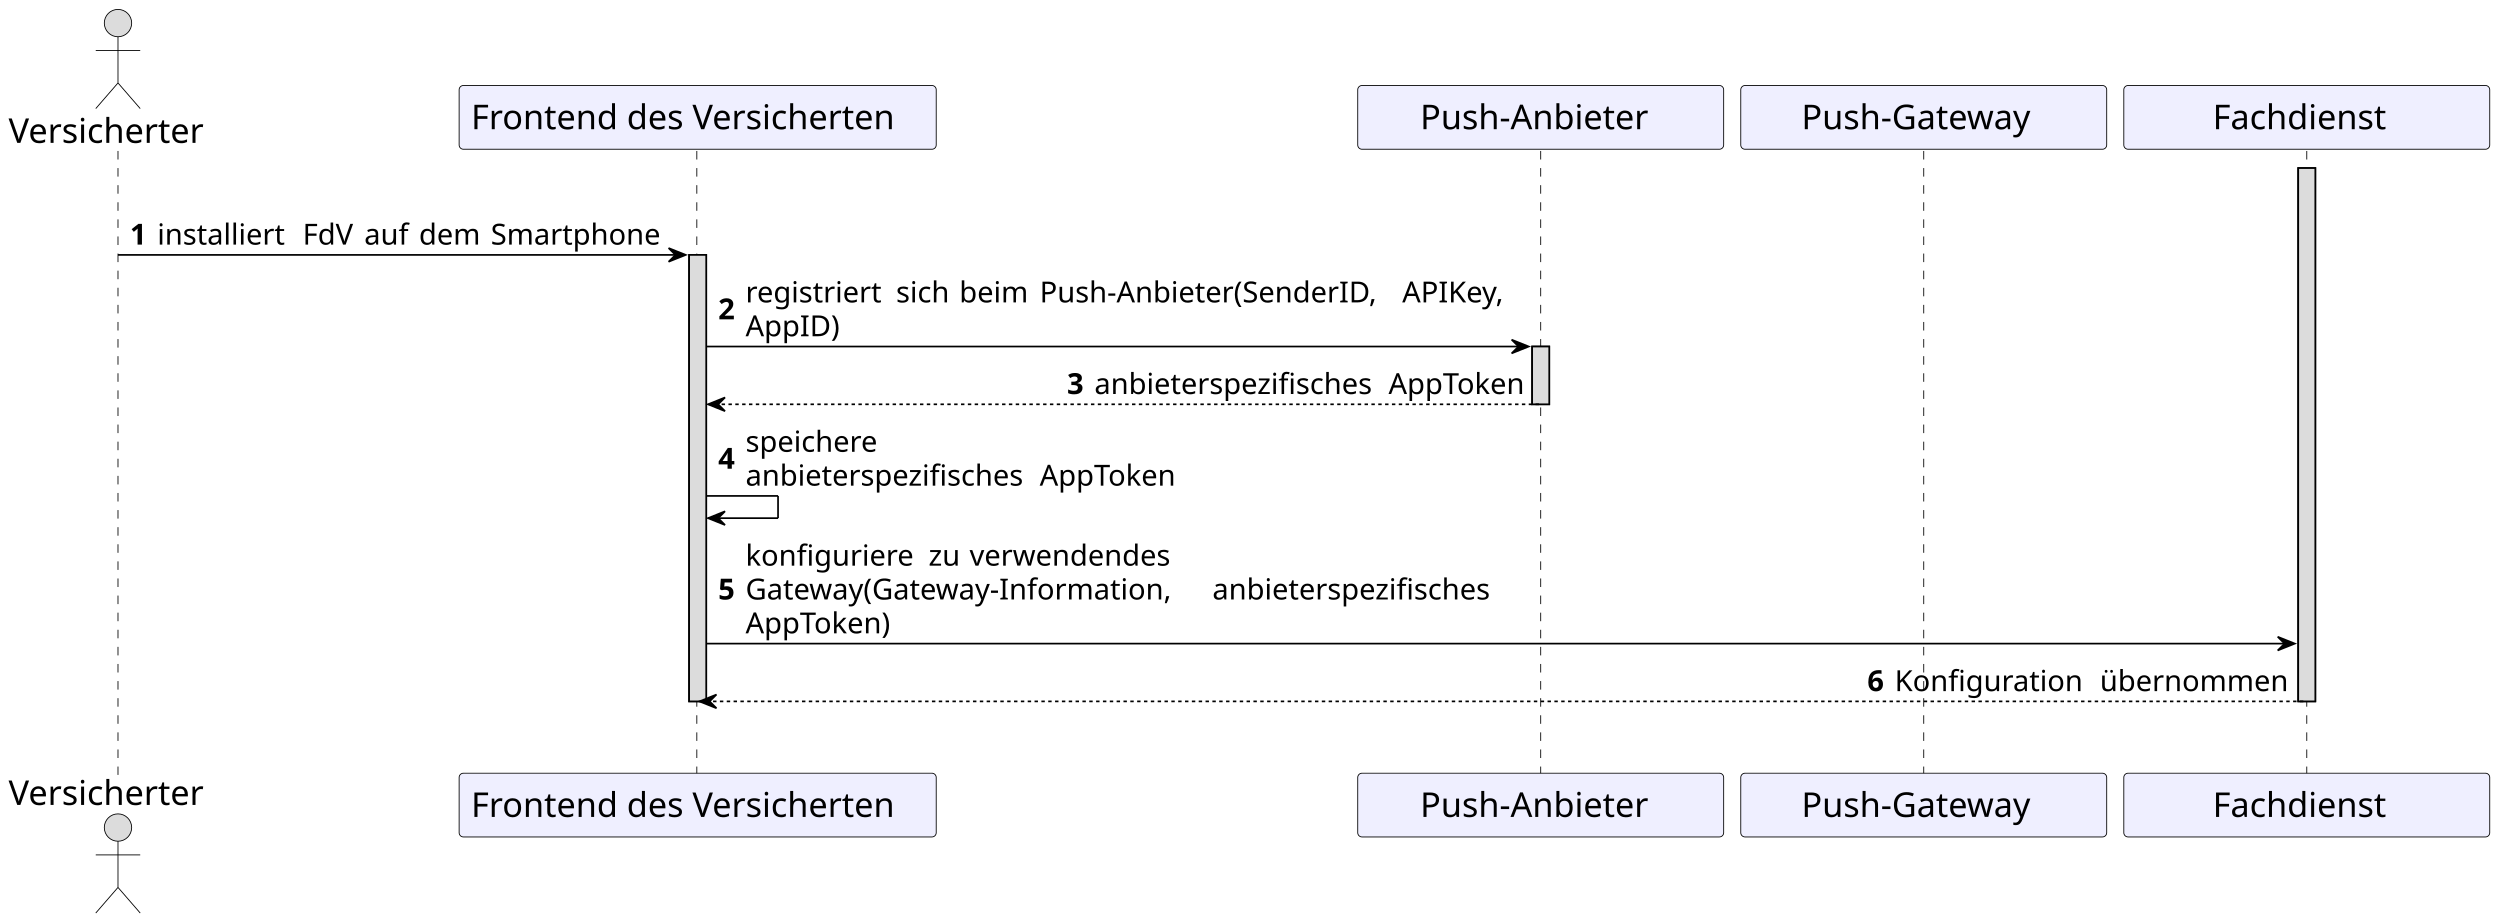
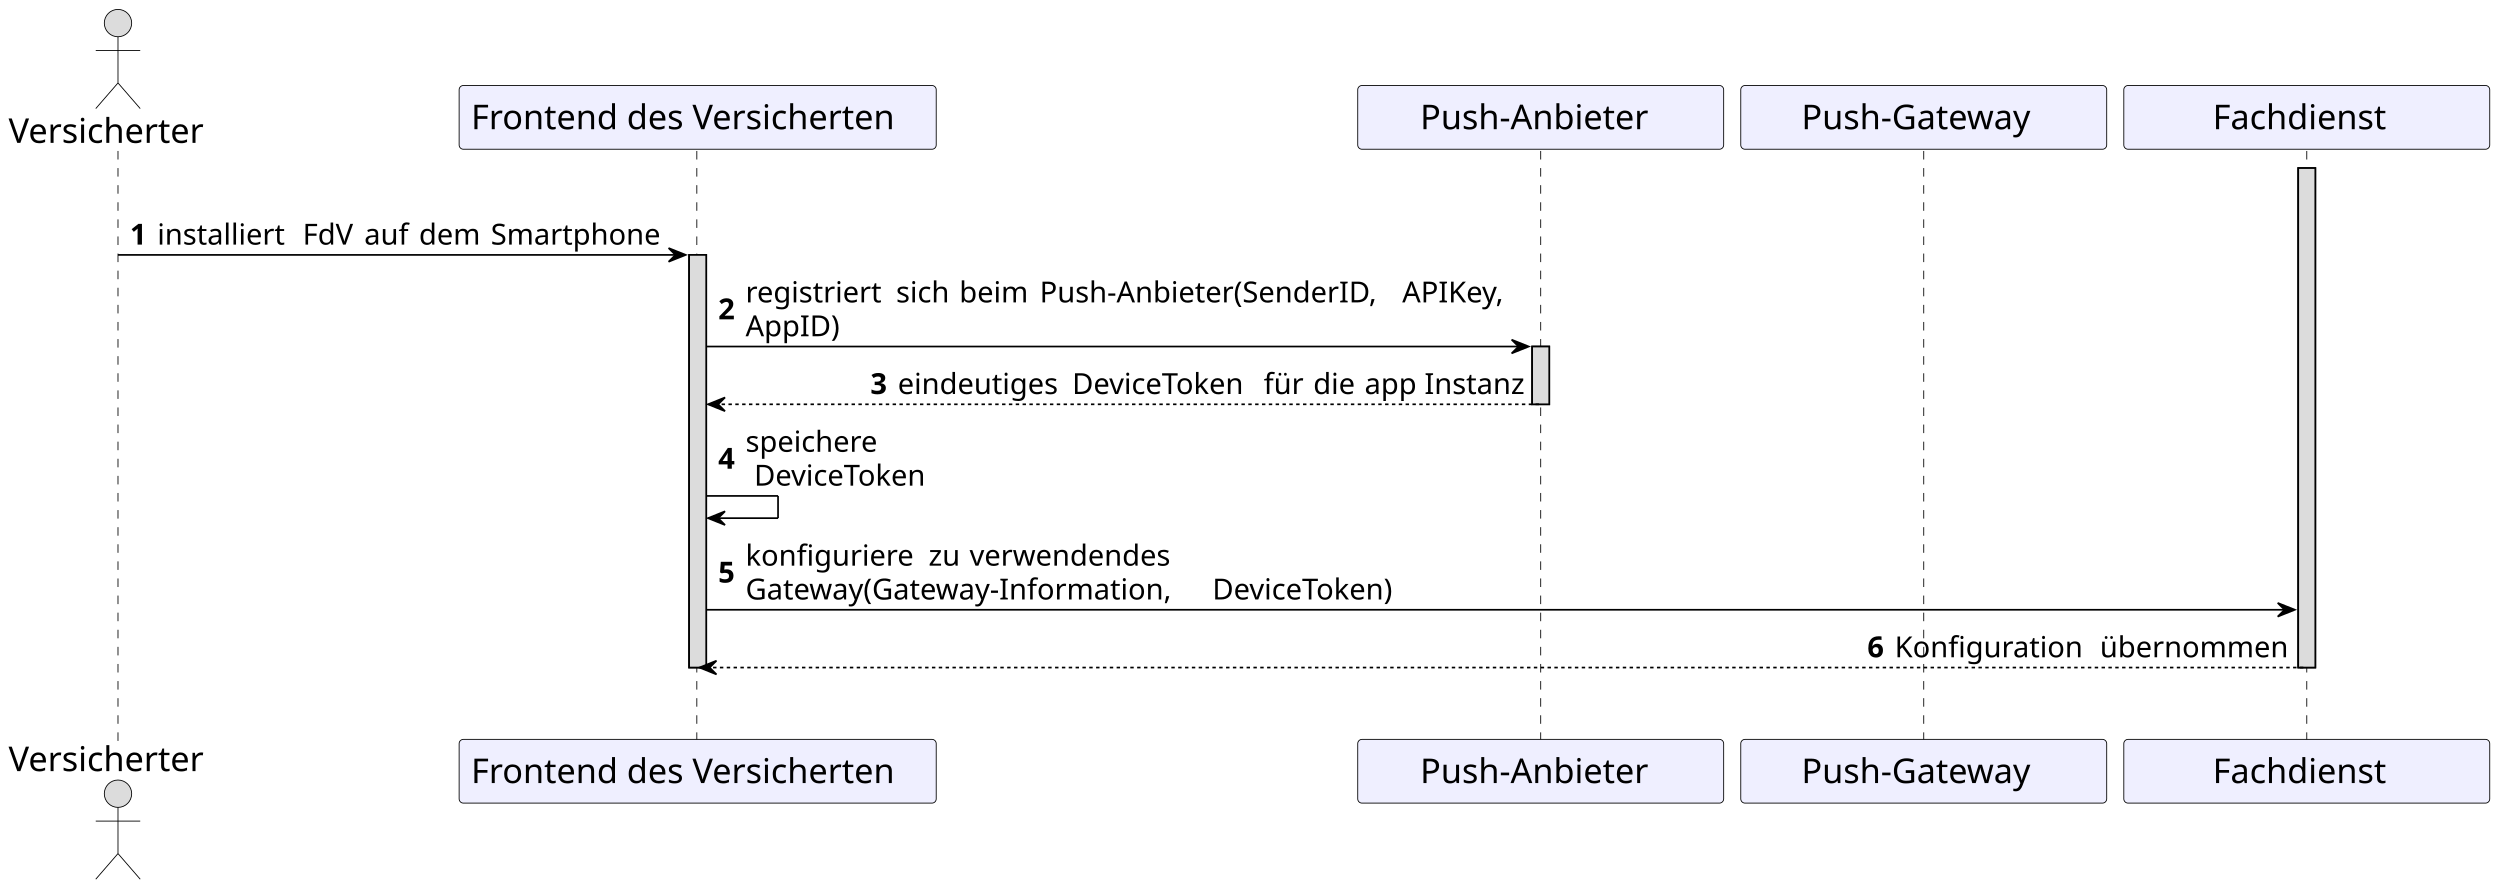
- <svg xmlns="http://www.w3.org/2000/svg" contentStyleType="text/css" height="540px" preserveAspectRatio="none" style="width:1462px;height:540px;background:#FFFFFF;" version="1.1" viewBox="0 0 1462 540" width="1462px" zoomAndPan="magnify">
+ <svg xmlns="http://www.w3.org/2000/svg" contentStyleType="text/css" height="521px" preserveAspectRatio="none" style="width:1462px;height:521px;background:#FFFFFF;" version="1.1" viewBox="0 0 1462 521" width="1462px" zoomAndPan="magnify">
  <defs />
  <g>
-     <rect fill="#DCDCDC" height="261.102" style="stroke:#000000;stroke-width:1.0;" width="10" x="403" y="149.07" />
+     <rect fill="#DCDCDC" height="241.312" style="stroke:#000000;stroke-width:1.0;" width="10" x="403" y="149.07" />
    <rect fill="#DCDCDC" height="33.789" style="stroke:#000000;stroke-width:1.0;" width="10" x="896" y="202.648" />
-     <rect fill="#DCDCDC" height="311.891" style="stroke:#000000;stroke-width:1.0;" width="10" x="1344" y="98.281" />
-     <line style="stroke:#000000;stroke-width:0.5;stroke-dasharray:5.0,5.0;" x1="69" x2="69" y1="88.281" y2="453.172" />
-     <line style="stroke:#000000;stroke-width:0.5;stroke-dasharray:5.0,5.0;" x1="407.5" x2="407.5" y1="88.281" y2="453.172" />
-     <line style="stroke:#000000;stroke-width:0.5;stroke-dasharray:5.0,5.0;" x1="901" x2="901" y1="88.281" y2="453.172" />
-     <line style="stroke:#000000;stroke-width:0.5;stroke-dasharray:5.0,5.0;" x1="1125" x2="1125" y1="88.281" y2="453.172" />
-     <line style="stroke:#000000;stroke-width:0.5;stroke-dasharray:5.0,5.0;" x1="1349" x2="1349" y1="88.281" y2="453.172" />
+     <rect fill="#DCDCDC" height="292.102" style="stroke:#000000;stroke-width:1.0;" width="10" x="1344" y="98.281" />
+     <line style="stroke:#000000;stroke-width:0.5;stroke-dasharray:5.0,5.0;" x1="69" x2="69" y1="88.281" y2="433.383" />
+     <line style="stroke:#000000;stroke-width:0.5;stroke-dasharray:5.0,5.0;" x1="407.5" x2="407.5" y1="88.281" y2="433.383" />
+     <line style="stroke:#000000;stroke-width:0.5;stroke-dasharray:5.0,5.0;" x1="901" x2="901" y1="88.281" y2="433.383" />
+     <line style="stroke:#000000;stroke-width:0.5;stroke-dasharray:5.0,5.0;" x1="1125" x2="1125" y1="88.281" y2="433.383" />
+     <line style="stroke:#000000;stroke-width:0.5;stroke-dasharray:5.0,5.0;" x1="1349" x2="1349" y1="88.281" y2="433.383" />
    <text fill="#000000" font-family="sans-serif" font-size="20" lengthAdjust="spacing" textLength="122" x="5" y="83.564">Versicherter</text>
    <ellipse cx="69" cy="13.5" fill="#DCDCDC" rx="8" ry="8" style="stroke:#000000;stroke-width:0.5;" />
    <path d="M69,21.5 L69,48.5 M56,29.5 L82,29.5 M69,48.5 L56,63.5 M69,48.5 L82,63.5 " fill="none" style="stroke:#000000;stroke-width:0.5;" />
-     <text fill="#000000" font-family="sans-serif" font-size="20" lengthAdjust="spacing" textLength="122" x="5" y="470.736">Versicherter</text>
-     <ellipse cx="69" cy="483.953" fill="#DCDCDC" rx="8" ry="8" style="stroke:#000000;stroke-width:0.5;" />
-     <path d="M69,491.953 L69,518.953 M56,499.953 L82,499.953 M69,518.953 L56,533.953 M69,518.953 L82,533.953 " fill="none" style="stroke:#000000;stroke-width:0.5;" />
+     <text fill="#000000" font-family="sans-serif" font-size="20" lengthAdjust="spacing" textLength="122" x="5" y="450.947">Versicherter</text>
+     <ellipse cx="69" cy="464.164" fill="#DCDCDC" rx="8" ry="8" style="stroke:#000000;stroke-width:0.5;" />
+     <path d="M69,472.164 L69,499.164 M56,480.164 L82,480.164 M69,499.164 L56,514.164 M69,499.164 L82,514.164 " fill="none" style="stroke:#000000;stroke-width:0.5;" />
    <rect fill="#EFEFFF" height="37.281" rx="2.5" ry="2.5" style="stroke:#000000;stroke-width:0.5;" width="279" x="268.5" y="50" />
    <text fill="#000000" font-family="sans-serif" font-size="20" lengthAdjust="spacing" textLength="265" x="275.5" y="75.564">Frontend des Versicherten</text>
-     <rect fill="#EFEFFF" height="37.281" rx="2.5" ry="2.5" style="stroke:#000000;stroke-width:0.5;" width="279" x="268.5" y="452.172" />
-     <text fill="#000000" font-family="sans-serif" font-size="20" lengthAdjust="spacing" textLength="265" x="275.5" y="477.736">Frontend des Versicherten</text>
+     <rect fill="#EFEFFF" height="37.281" rx="2.5" ry="2.5" style="stroke:#000000;stroke-width:0.5;" width="279" x="268.5" y="432.383" />
+     <text fill="#000000" font-family="sans-serif" font-size="20" lengthAdjust="spacing" textLength="265" x="275.5" y="457.947">Frontend des Versicherten</text>
    <rect fill="#EFEFFF" height="37.281" rx="2.5" ry="2.5" style="stroke:#000000;stroke-width:0.5;" width="214" x="794" y="50" />
    <text fill="#000000" font-family="sans-serif" font-size="20" lengthAdjust="spacing" textLength="141" x="830.5" y="75.564">Push-Anbieter</text>
-     <rect fill="#EFEFFF" height="37.281" rx="2.5" ry="2.5" style="stroke:#000000;stroke-width:0.5;" width="214" x="794" y="452.172" />
-     <text fill="#000000" font-family="sans-serif" font-size="20" lengthAdjust="spacing" textLength="141" x="830.5" y="477.736">Push-Anbieter</text>
+     <rect fill="#EFEFFF" height="37.281" rx="2.5" ry="2.5" style="stroke:#000000;stroke-width:0.5;" width="214" x="794" y="432.383" />
+     <text fill="#000000" font-family="sans-serif" font-size="20" lengthAdjust="spacing" textLength="141" x="830.5" y="457.947">Push-Anbieter</text>
    <rect fill="#EFEFFF" height="37.281" rx="2.5" ry="2.5" style="stroke:#000000;stroke-width:0.5;" width="214" x="1018" y="50" />
    <text fill="#000000" font-family="sans-serif" font-size="20" lengthAdjust="spacing" textLength="143" x="1053.5" y="75.564">Push-Gateway</text>
-     <rect fill="#EFEFFF" height="37.281" rx="2.5" ry="2.5" style="stroke:#000000;stroke-width:0.5;" width="214" x="1018" y="452.172" />
-     <text fill="#000000" font-family="sans-serif" font-size="20" lengthAdjust="spacing" textLength="143" x="1053.5" y="477.736">Push-Gateway</text>
+     <rect fill="#EFEFFF" height="37.281" rx="2.5" ry="2.5" style="stroke:#000000;stroke-width:0.5;" width="214" x="1018" y="432.383" />
+     <text fill="#000000" font-family="sans-serif" font-size="20" lengthAdjust="spacing" textLength="143" x="1053.5" y="457.947">Push-Gateway</text>
    <rect fill="#EFEFFF" height="37.281" rx="2.5" ry="2.5" style="stroke:#000000;stroke-width:0.5;" width="214" x="1242" y="50" />
    <text fill="#000000" font-family="sans-serif" font-size="20" lengthAdjust="spacing" textLength="110" x="1294" y="75.564">Fachdienst</text>
-     <rect fill="#EFEFFF" height="37.281" rx="2.5" ry="2.5" style="stroke:#000000;stroke-width:0.5;" width="214" x="1242" y="452.172" />
-     <text fill="#000000" font-family="sans-serif" font-size="20" lengthAdjust="spacing" textLength="110" x="1294" y="477.736">Fachdienst</text>
-     <rect fill="#DCDCDC" height="261.102" style="stroke:#000000;stroke-width:1.0;" width="10" x="403" y="149.07" />
+     <rect fill="#EFEFFF" height="37.281" rx="2.5" ry="2.5" style="stroke:#000000;stroke-width:0.5;" width="214" x="1242" y="432.383" />
+     <text fill="#000000" font-family="sans-serif" font-size="20" lengthAdjust="spacing" textLength="110" x="1294" y="457.947">Fachdienst</text>
+     <rect fill="#DCDCDC" height="241.312" style="stroke:#000000;stroke-width:1.0;" width="10" x="403" y="149.07" />
    <rect fill="#DCDCDC" height="33.789" style="stroke:#000000;stroke-width:1.0;" width="10" x="896" y="202.648" />
-     <rect fill="#DCDCDC" height="311.891" style="stroke:#000000;stroke-width:1.0;" width="10" x="1344" y="98.281" />
+     <rect fill="#DCDCDC" height="292.102" style="stroke:#000000;stroke-width:1.0;" width="10" x="1344" y="98.281" />
    <polygon fill="#000000" points="391,145.07,401,149.07,391,153.07,395,149.07" style="stroke:#000000;stroke-width:1.0;" />
    <line style="stroke:#000000;stroke-width:1.0;" x1="69" x2="397" y1="149.07" y2="149.07" />
    <text fill="#000000" font-family="sans-serif" font-size="17" font-weight="bold" lengthAdjust="spacing" textLength="12" x="76" y="143.061">1</text>
    <text fill="#000000" font-family="sans-serif" font-size="17" lengthAdjust="spacing" textLength="80" x="92" y="143.061">installiert</text>
    <text fill="#000000" font-family="sans-serif" font-size="17" lengthAdjust="spacing" textLength="5" x="172" y="143.061"> </text>
    <text fill="#000000" font-family="sans-serif" font-size="17" lengthAdjust="spacing" textLength="31" x="177" y="143.061">FdV</text>
    <text fill="#000000" font-family="sans-serif" font-size="17" lengthAdjust="spacing" textLength="5" x="208" y="143.061"> </text>
    <text fill="#000000" font-family="sans-serif" font-size="17" lengthAdjust="spacing" textLength="27" x="213" y="143.061">auf</text>
    <text fill="#000000" font-family="sans-serif" font-size="17" lengthAdjust="spacing" textLength="5" x="240" y="143.061"> </text>
    <text fill="#000000" font-family="sans-serif" font-size="17" lengthAdjust="spacing" textLength="37" x="245" y="143.061">dem</text>
    <text fill="#000000" font-family="sans-serif" font-size="17" lengthAdjust="spacing" textLength="5" x="282" y="143.061"> </text>
    <text fill="#000000" font-family="sans-serif" font-size="17" lengthAdjust="spacing" textLength="104" x="287" y="143.061">Smartphone</text>
    <polygon fill="#000000" points="884,198.648,894,202.648,884,206.648,888,202.648" style="stroke:#000000;stroke-width:1.0;" />
    <line style="stroke:#000000;stroke-width:1.0;" x1="413" x2="890" y1="202.648" y2="202.648" />
    <text fill="#000000" font-family="sans-serif" font-size="17" font-weight="bold" lengthAdjust="spacing" textLength="12" x="420" y="186.745">2</text>
    <text fill="#000000" font-family="sans-serif" font-size="17" lengthAdjust="spacing" textLength="83" x="436" y="176.85">registriert</text>
    <text fill="#000000" font-family="sans-serif" font-size="17" lengthAdjust="spacing" textLength="5" x="519" y="176.85"> </text>
    <text fill="#000000" font-family="sans-serif" font-size="17" lengthAdjust="spacing" textLength="32" x="524" y="176.85">sich</text>
    <text fill="#000000" font-family="sans-serif" font-size="17" lengthAdjust="spacing" textLength="5" x="556" y="176.85"> </text>
    <text fill="#000000" font-family="sans-serif" font-size="17" lengthAdjust="spacing" textLength="42" x="561" y="176.85">beim</text>
    <text fill="#000000" font-family="sans-serif" font-size="17" lengthAdjust="spacing" textLength="5" x="603" y="176.85"> </text>
    <text fill="#000000" font-family="sans-serif" font-size="17" lengthAdjust="spacing" textLength="207" x="608" y="176.85">Push-Anbieter(SenderID,</text>
    <text fill="#000000" font-family="sans-serif" font-size="17" lengthAdjust="spacing" textLength="5" x="815" y="176.85"> </text>
    <text fill="#000000" font-family="sans-serif" font-size="17" lengthAdjust="spacing" textLength="64" x="820" y="176.85">APIKey,</text>
    <text fill="#000000" font-family="sans-serif" font-size="17" lengthAdjust="spacing" textLength="57" x="436" y="196.639">AppID)</text>
    <polygon fill="#000000" points="424,232.438,414,236.438,424,240.438,420,236.438" style="stroke:#000000;stroke-width:1.0;" />
    <line style="stroke:#000000;stroke-width:1.0;stroke-dasharray:2.0,2.0;" x1="418" x2="900" y1="236.438" y2="236.438" />
-     <text fill="#000000" font-family="sans-serif" font-size="17" font-weight="bold" lengthAdjust="spacing" textLength="12" x="624" y="230.428">3</text>
-     <text fill="#000000" font-family="sans-serif" font-size="17" lengthAdjust="spacing" textLength="167" x="640" y="230.428">anbieterspezifisches</text>
-     <text fill="#000000" font-family="sans-serif" font-size="17" lengthAdjust="spacing" textLength="5" x="807" y="230.428"> </text>
-     <text fill="#000000" font-family="sans-serif" font-size="17" lengthAdjust="spacing" textLength="82" x="812" y="230.428">AppToken</text>
+     <text fill="#000000" font-family="sans-serif" font-size="17" font-weight="bold" lengthAdjust="spacing" textLength="12" x="509" y="230.428">3</text>
+     <text fill="#000000" font-family="sans-serif" font-size="17" lengthAdjust="spacing" textLength="97" x="525" y="230.428">eindeutiges</text>
+     <text fill="#000000" font-family="sans-serif" font-size="17" lengthAdjust="spacing" textLength="5" x="622" y="230.428"> </text>
+     <text fill="#000000" font-family="sans-serif" font-size="17" lengthAdjust="spacing" textLength="107" x="627" y="230.428">DeviceToken</text>
+     <text fill="#000000" font-family="sans-serif" font-size="17" lengthAdjust="spacing" textLength="5" x="734" y="230.428"> </text>
+     <text fill="#000000" font-family="sans-serif" font-size="17" lengthAdjust="spacing" textLength="24" x="739" y="230.428">für</text>
+     <text fill="#000000" font-family="sans-serif" font-size="17" lengthAdjust="spacing" textLength="5" x="763" y="230.428"> </text>
+     <text fill="#000000" font-family="sans-serif" font-size="17" lengthAdjust="spacing" textLength="25" x="768" y="230.428">die</text>
+     <text fill="#000000" font-family="sans-serif" font-size="17" lengthAdjust="spacing" textLength="5" x="793" y="230.428"> </text>
+     <text fill="#000000" font-family="sans-serif" font-size="17" lengthAdjust="spacing" textLength="30" x="798" y="230.428">app</text>
+     <text fill="#000000" font-family="sans-serif" font-size="17" lengthAdjust="spacing" textLength="5" x="828" y="230.428"> </text>
+     <text fill="#000000" font-family="sans-serif" font-size="17" lengthAdjust="spacing" textLength="61" x="833" y="230.428">Instanz</text>
    <line style="stroke:#000000;stroke-width:1.0;" x1="413" x2="455" y1="290.016" y2="290.016" />
    <line style="stroke:#000000;stroke-width:1.0;" x1="455" x2="455" y1="290.016" y2="303.016" />
    <line style="stroke:#000000;stroke-width:1.0;" x1="414" x2="455" y1="303.016" y2="303.016" />
    <polygon fill="#000000" points="424,299.016,414,303.016,424,307.016,420,303.016" style="stroke:#000000;stroke-width:1.0;" />
    <text fill="#000000" font-family="sans-serif" font-size="17" font-weight="bold" lengthAdjust="spacing" textLength="12" x="420" y="274.112">4</text>
    <text fill="#000000" font-family="sans-serif" font-size="17" lengthAdjust="spacing" textLength="79" x="436" y="264.217">speichere</text>
-     <text fill="#000000" font-family="sans-serif" font-size="17" lengthAdjust="spacing" textLength="167" x="436" y="284.006">anbieterspezifisches</text>
-     <text fill="#000000" font-family="sans-serif" font-size="17" lengthAdjust="spacing" textLength="5" x="603" y="284.006"> </text>
-     <text fill="#000000" font-family="sans-serif" font-size="17" lengthAdjust="spacing" textLength="82" x="608" y="284.006">AppToken</text>
-     <polygon fill="#000000" points="1332,372.383,1342,376.383,1332,380.383,1336,376.383" style="stroke:#000000;stroke-width:1.0;" />
-     <line style="stroke:#000000;stroke-width:1.0;" x1="413" x2="1338" y1="376.383" y2="376.383" />
-     <text fill="#000000" font-family="sans-serif" font-size="17" font-weight="bold" lengthAdjust="spacing" textLength="12" x="420" y="350.584">5</text>
+     <text fill="#000000" font-family="sans-serif" font-size="17" lengthAdjust="spacing" textLength="5" x="436" y="284.006"> </text>
+     <text fill="#000000" font-family="sans-serif" font-size="17" lengthAdjust="spacing" textLength="107" x="441" y="284.006">DeviceToken</text>
+     <polygon fill="#000000" points="1332,352.594,1342,356.594,1332,360.594,1336,356.594" style="stroke:#000000;stroke-width:1.0;" />
+     <line style="stroke:#000000;stroke-width:1.0;" x1="413" x2="1338" y1="356.594" y2="356.594" />
+     <text fill="#000000" font-family="sans-serif" font-size="17" font-weight="bold" lengthAdjust="spacing" textLength="12" x="420" y="340.69">5</text>
    <text fill="#000000" font-family="sans-serif" font-size="17" lengthAdjust="spacing" textLength="102" x="436" y="330.795">konfiguriere</text>
    <text fill="#000000" font-family="sans-serif" font-size="17" lengthAdjust="spacing" textLength="5" x="538" y="330.795"> </text>
    <text fill="#000000" font-family="sans-serif" font-size="17" lengthAdjust="spacing" textLength="19" x="543" y="330.795">zu</text>
    <text fill="#000000" font-family="sans-serif" font-size="17" lengthAdjust="spacing" textLength="5" x="562" y="330.795"> </text>
    <text fill="#000000" font-family="sans-serif" font-size="17" lengthAdjust="spacing" textLength="122" x="567" y="330.795">verwendendes</text>
    <text fill="#000000" font-family="sans-serif" font-size="17" lengthAdjust="spacing" textLength="268" x="436" y="350.584">Gateway(Gateway-Information,</text>
    <text fill="#000000" font-family="sans-serif" font-size="17" lengthAdjust="spacing" textLength="5" x="704" y="350.584"> </text>
-     <text fill="#000000" font-family="sans-serif" font-size="17" lengthAdjust="spacing" textLength="167" x="709" y="350.584">anbieterspezifisches</text>
-     <text fill="#000000" font-family="sans-serif" font-size="17" lengthAdjust="spacing" textLength="89" x="436" y="370.373">AppToken)</text>
-     <polygon fill="#000000" points="419,406.172,409,410.172,419,414.172,415,410.172" style="stroke:#000000;stroke-width:1.0;" />
-     <line style="stroke:#000000;stroke-width:1.0;stroke-dasharray:2.0,2.0;" x1="413" x2="1348" y1="410.172" y2="410.172" />
-     <text fill="#000000" font-family="sans-serif" font-size="17" font-weight="bold" lengthAdjust="spacing" textLength="12" x="1092" y="404.163">6</text>
-     <text fill="#000000" font-family="sans-serif" font-size="17" lengthAdjust="spacing" textLength="115" x="1108" y="404.163">Konfiguration</text>
-     <text fill="#000000" font-family="sans-serif" font-size="17" lengthAdjust="spacing" textLength="5" x="1223" y="404.163"> </text>
-     <text fill="#000000" font-family="sans-serif" font-size="17" lengthAdjust="spacing" textLength="114" x="1228" y="404.163">übernommen</text>
+     <text fill="#000000" font-family="sans-serif" font-size="17" lengthAdjust="spacing" textLength="114" x="709" y="350.584">DeviceToken)</text>
+     <polygon fill="#000000" points="419,386.383,409,390.383,419,394.383,415,390.383" style="stroke:#000000;stroke-width:1.0;" />
+     <line style="stroke:#000000;stroke-width:1.0;stroke-dasharray:2.0,2.0;" x1="413" x2="1348" y1="390.383" y2="390.383" />
+     <text fill="#000000" font-family="sans-serif" font-size="17" font-weight="bold" lengthAdjust="spacing" textLength="12" x="1092" y="384.373">6</text>
+     <text fill="#000000" font-family="sans-serif" font-size="17" lengthAdjust="spacing" textLength="115" x="1108" y="384.373">Konfiguration</text>
+     <text fill="#000000" font-family="sans-serif" font-size="17" lengthAdjust="spacing" textLength="5" x="1223" y="384.373"> </text>
+     <text fill="#000000" font-family="sans-serif" font-size="17" lengthAdjust="spacing" textLength="114" x="1228" y="384.373">übernommen</text>
  </g>
</svg>
